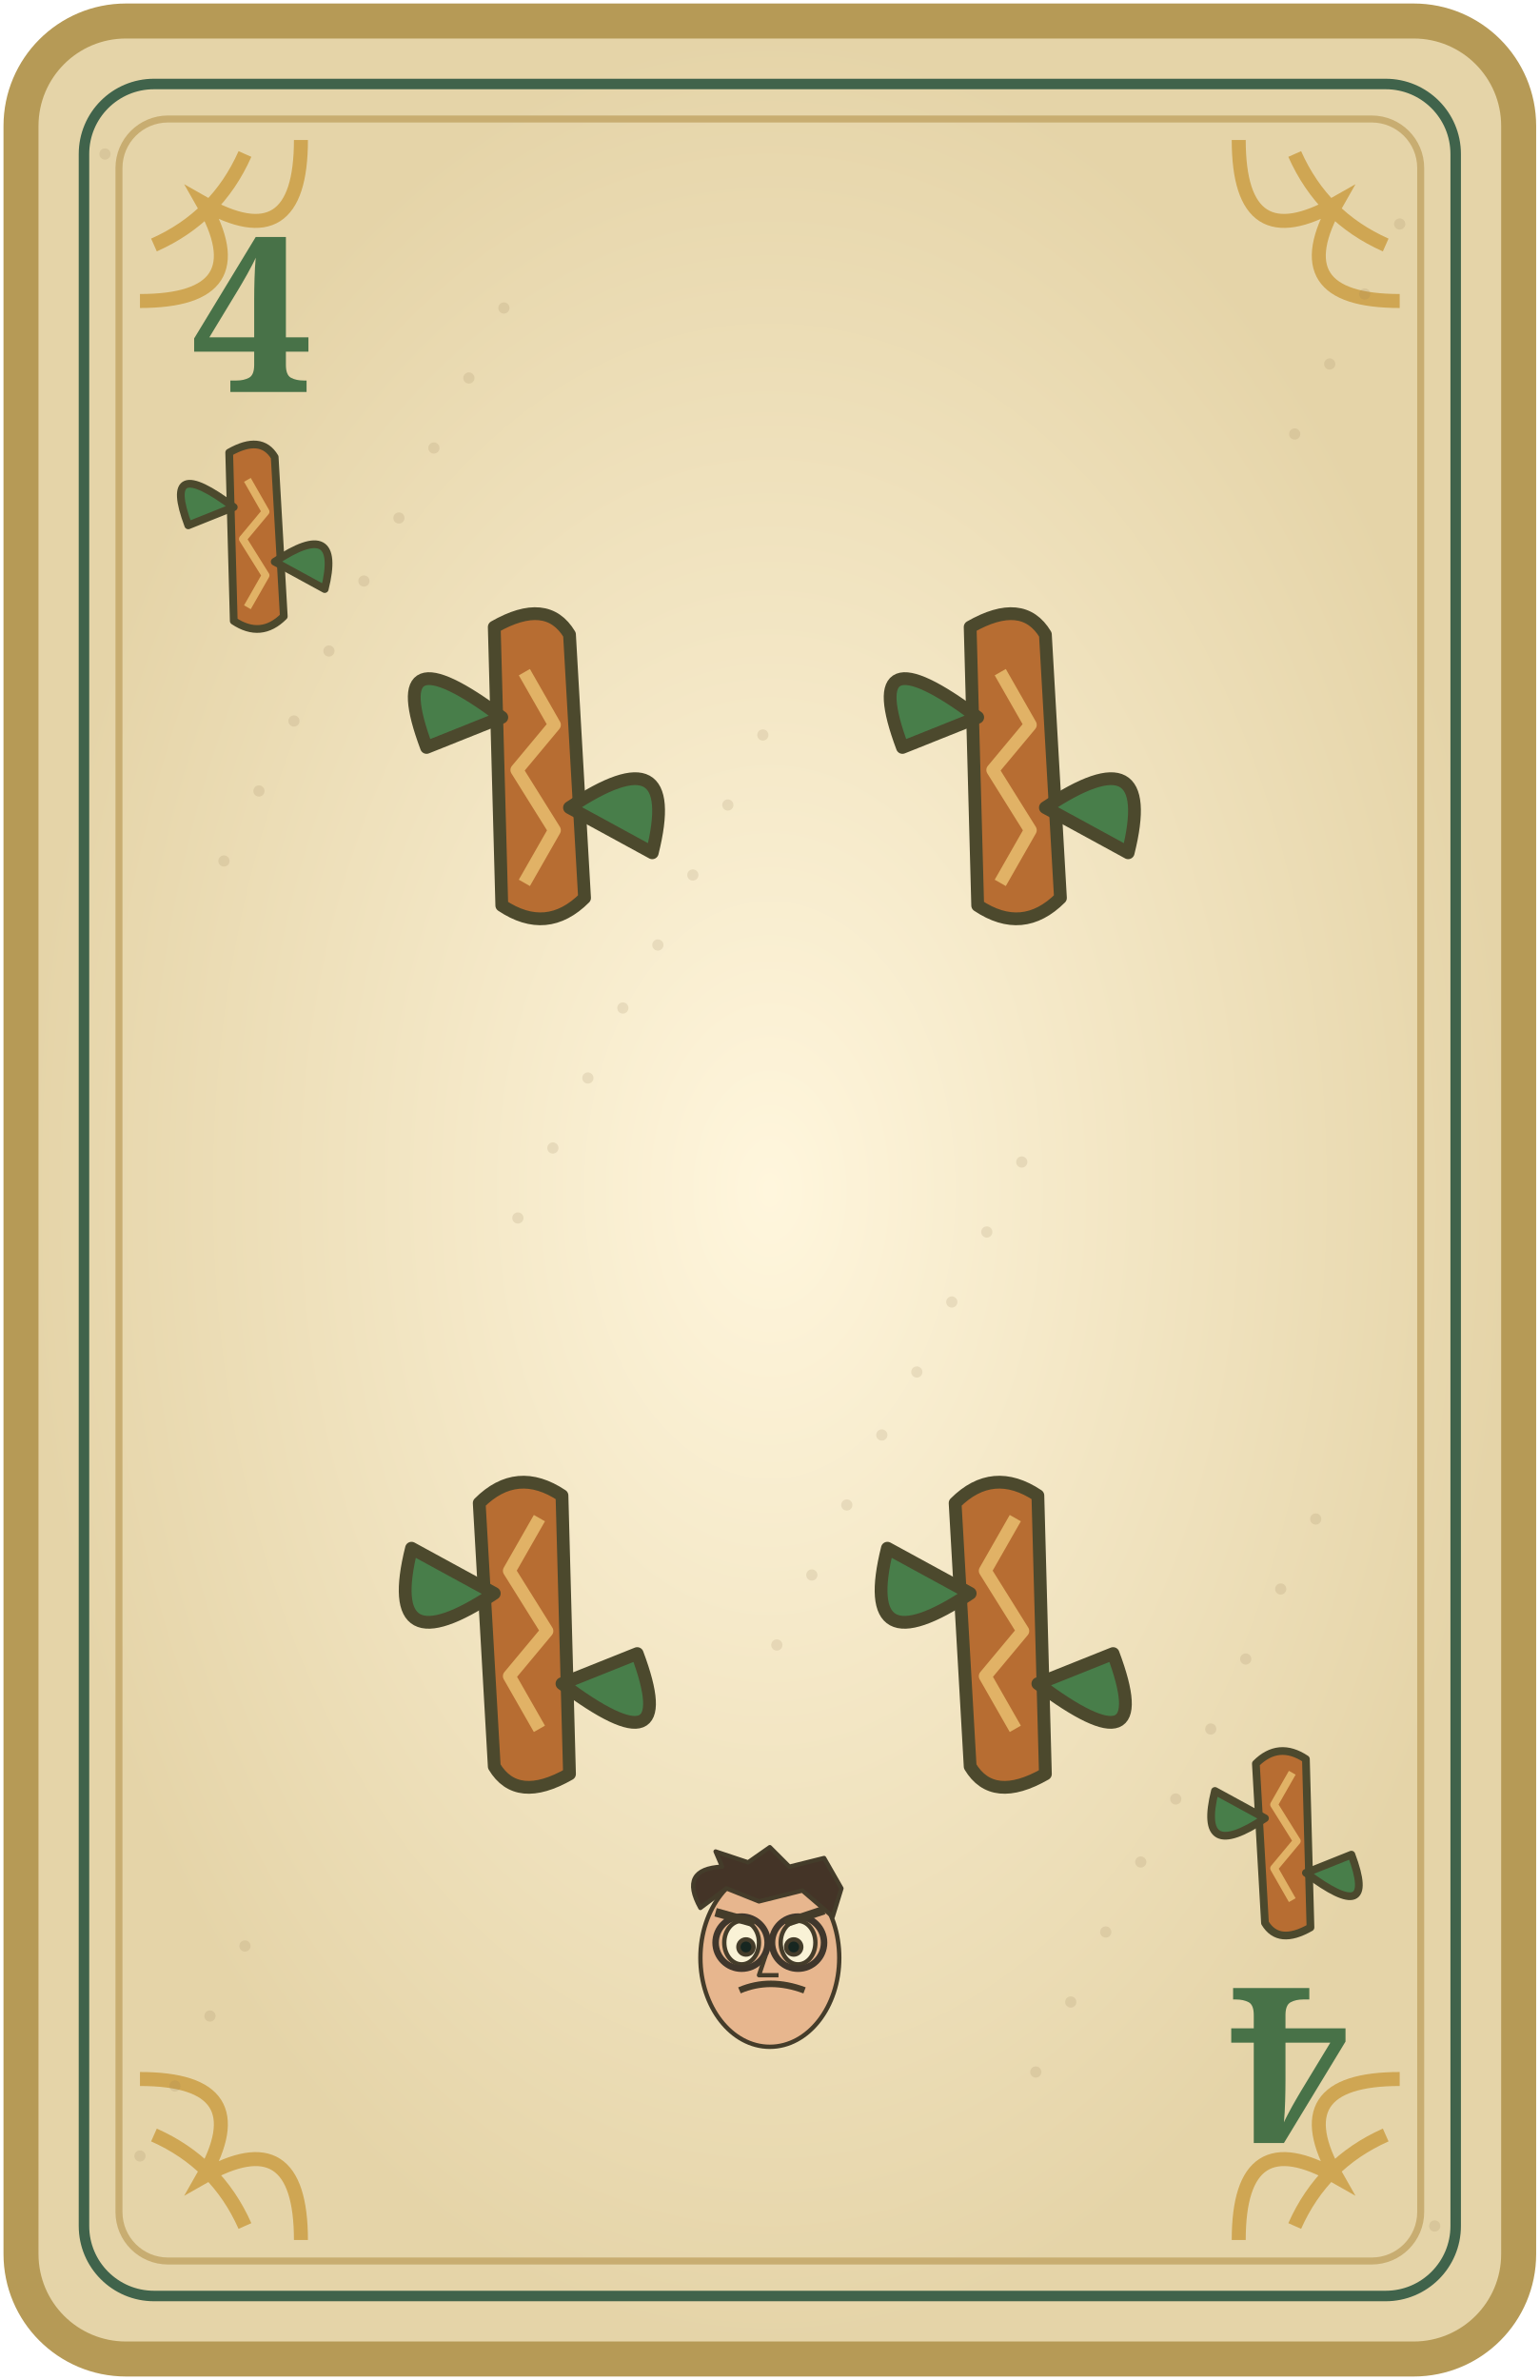
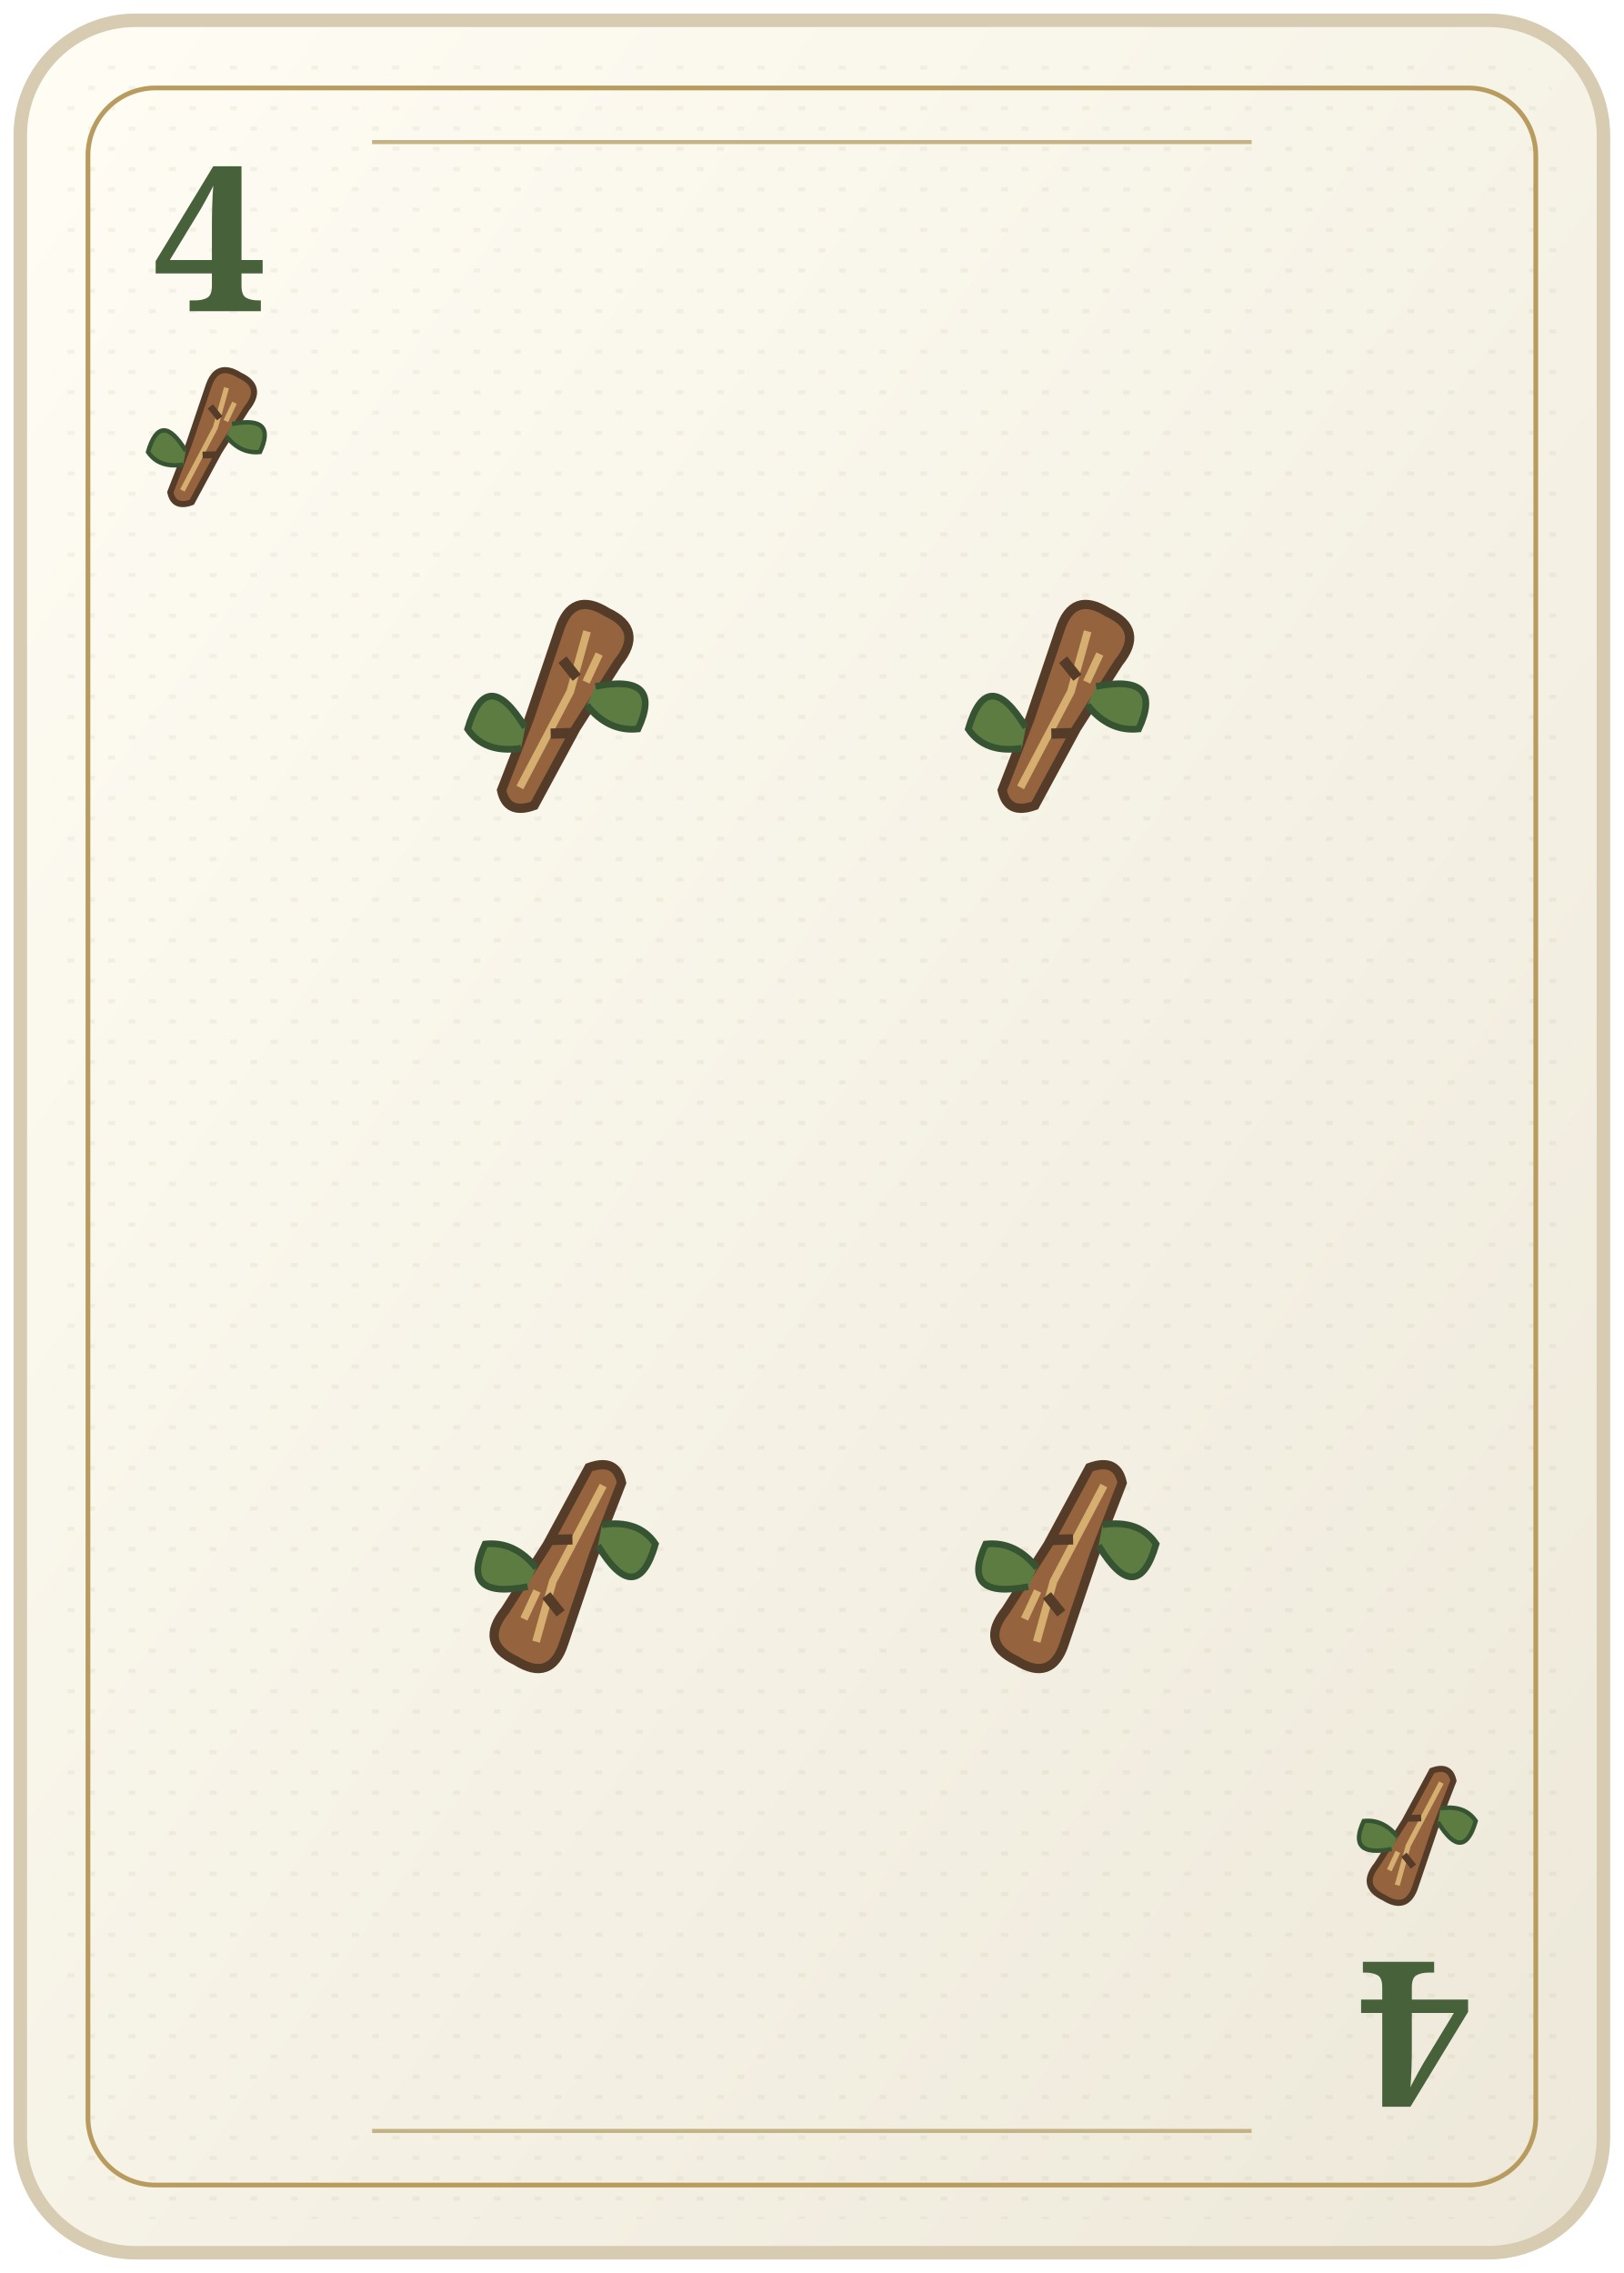
- <svg xmlns="http://www.w3.org/2000/svg" width="220" height="340" viewBox="0 0 220 340">
+ <svg xmlns="http://www.w3.org/2000/svg" width="240" height="336" viewBox="0 0 240 336">
  <defs>
-     <radialGradient id="paper">
-       <stop stop-color="#fff6dd" />
-       <stop offset="1" stop-color="#e5d4a8" />
-     </radialGradient>
-     <radialGradient id="felt">
-       <stop stop-color="#175a46" />
-       <stop offset="1" stop-color="#092f28" />
-     </radialGradient>
+     <linearGradient id="paper" x2="1" y2="1">
+       <stop stop-color="#fffdf4" />
+       <stop offset="1" stop-color="#ede8d9" />
+     </linearGradient>
+     <linearGradient id="foil" x2="1" y2="1">
+       <stop stop-color="#e6ce8b" />
+       <stop offset=".5" stop-color="#b89b5e" />
+       <stop offset="1" stop-color="#dfc583" />
+     </linearGradient>
+     <pattern id="grain" width="6" height="6" patternUnits="userSpaceOnUse">
+       <path d="M1 1h1M4 4h1" stroke="#a89570" opacity=".10" stroke-width=".6" />
+     </pattern>
+     <clipPath id="portrait">
+       <rect x="49" y="66" width="142" height="204" rx="30" />
+     </clipPath>
  </defs>
-   <rect x="3" y="3" width="214" height="334" rx="15" fill="url(#paper)" stroke="#b69a56" stroke-width="5" />
-   <rect x="12" y="12" width="196" height="316" rx="10" fill="none" stroke="#40634b" stroke-width="1.5" />
-   <rect x="17" y="17" width="186" height="306" rx="7" fill="none" stroke="#c8ad71" />
-   <path d="M0 23Q17 23 9 9Q23 17 23 0M2 15Q11 11 15 2" transform="translate(20 20) rotate(0)" fill="none" stroke="#cfa653" stroke-width="2" />
-   <path d="M0 23Q17 23 9 9Q23 17 23 0M2 15Q11 11 15 2" transform="translate(200 320) rotate(180)" fill="none" stroke="#cfa653" stroke-width="2" />
-   <path d="M0 23Q17 23 9 9Q23 17 23 0M2 15Q11 11 15 2" transform="translate(200 20) rotate(90)" fill="none" stroke="#cfa653" stroke-width="2" />
-   <path d="M0 23Q17 23 9 9Q23 17 23 0M2 15Q11 11 15 2" transform="translate(20 320) rotate(270)" fill="none" stroke="#cfa653" stroke-width="2" />
-   <circle cx="15" cy="22" r=".8" fill="#927951" opacity=".16" />
-   <circle cx="205" cy="318" r=".8" fill="#927951" opacity=".16" />
-   <circle cx="52" cy="83" r=".8" fill="#927951" opacity=".16" />
-   <circle cx="168" cy="257" r=".8" fill="#927951" opacity=".16" />
-   <circle cx="89" cy="144" r=".8" fill="#927951" opacity=".16" />
-   <circle cx="131" cy="196" r=".8" fill="#927951" opacity=".16" />
-   <circle cx="126" cy="205" r=".8" fill="#927951" opacity=".16" />
-   <circle cx="94" cy="135" r=".8" fill="#927951" opacity=".16" />
-   <circle cx="163" cy="266" r=".8" fill="#927951" opacity=".16" />
-   <circle cx="57" cy="74" r=".8" fill="#927951" opacity=".16" />
-   <circle cx="200" cy="32" r=".8" fill="#927951" opacity=".16" />
-   <circle cx="20" cy="308" r=".8" fill="#927951" opacity=".16" />
-   <circle cx="47" cy="93" r=".8" fill="#927951" opacity=".16" />
-   <circle cx="173" cy="247" r=".8" fill="#927951" opacity=".16" />
-   <circle cx="84" cy="154" r=".8" fill="#927951" opacity=".16" />
-   <circle cx="136" cy="186" r=".8" fill="#927951" opacity=".16" />
-   <circle cx="121" cy="215" r=".8" fill="#927951" opacity=".16" />
-   <circle cx="99" cy="125" r=".8" fill="#927951" opacity=".16" />
-   <circle cx="158" cy="276" r=".8" fill="#927951" opacity=".16" />
-   <circle cx="62" cy="64" r=".8" fill="#927951" opacity=".16" />
-   <circle cx="195" cy="42" r=".8" fill="#927951" opacity=".16" />
-   <circle cx="25" cy="298" r=".8" fill="#927951" opacity=".16" />
-   <circle cx="42" cy="103" r=".8" fill="#927951" opacity=".16" />
-   <circle cx="178" cy="237" r=".8" fill="#927951" opacity=".16" />
-   <circle cx="79" cy="164" r=".8" fill="#927951" opacity=".16" />
-   <circle cx="141" cy="176" r=".8" fill="#927951" opacity=".16" />
-   <circle cx="116" cy="225" r=".8" fill="#927951" opacity=".16" />
-   <circle cx="104" cy="115" r=".8" fill="#927951" opacity=".16" />
-   <circle cx="153" cy="286" r=".8" fill="#927951" opacity=".16" />
-   <circle cx="67" cy="54" r=".8" fill="#927951" opacity=".16" />
-   <circle cx="190" cy="52" r=".8" fill="#927951" opacity=".16" />
-   <circle cx="30" cy="288" r=".8" fill="#927951" opacity=".16" />
-   <circle cx="37" cy="113" r=".8" fill="#927951" opacity=".16" />
-   <circle cx="183" cy="227" r=".8" fill="#927951" opacity=".16" />
-   <circle cx="74" cy="174" r=".8" fill="#927951" opacity=".16" />
-   <circle cx="146" cy="166" r=".8" fill="#927951" opacity=".16" />
-   <circle cx="111" cy="235" r=".8" fill="#927951" opacity=".16" />
-   <circle cx="109" cy="105" r=".8" fill="#927951" opacity=".16" />
-   <circle cx="148" cy="296" r=".8" fill="#927951" opacity=".16" />
-   <circle cx="72" cy="44" r=".8" fill="#927951" opacity=".16" />
-   <circle cx="185" cy="62" r=".8" fill="#927951" opacity=".16" />
-   <circle cx="35" cy="278" r=".8" fill="#927951" opacity=".16" />
-   <circle cx="32" cy="123" r=".8" fill="#927951" opacity=".16" />
-   <circle cx="188" cy="217" r=".8" fill="#927951" opacity=".16" />
-   <g fill="#487248" font-family="Georgia,serif" font-weight="bold" text-anchor="middle">
-     <text x="36" y="56" font-size="31">4</text>
-     <g transform="translate(36 77) rotate(0) scale(0.65)" stroke="#4c492d" stroke-width="1.7" stroke-linejoin="round">
-       <path d="M-5-19Q2-23 5-18L7 17Q2 22-4 18Z" fill="#b76d32" />
-       <path d="M-1-13 3-6 -2 0 3 8 -1 15" fill="none" stroke="#e1b266" />
-       <path d="M-4-7Q-20-19-14-3ZM5 5Q20-5 16 11Z" fill="#487e4a" />
+   <rect x="3" y="3" width="234" height="330" rx="17" fill="url(#paper)" stroke="#d7cbb1" stroke-width="2" />
+   <rect x="8" y="8" width="224" height="320" rx="13" fill="url(#grain)" />
+   <rect x="13" y="13" width="214" height="310" rx="10" fill="none" stroke="#b89b5e" stroke-width=".7" />
+   <path d="M55 21H185M55 315H185" stroke="#c4b385" stroke-width=".6" />
+   <text x="31" y="46" fill="#47623a" text-anchor="middle" font-family="Georgia,serif" font-size="30" font-weight="bold">4</text>
+   <g data-suit="BASTONI" transform="translate(31 65) rotate(0) scale(0.5)">
+     <g transform="rotate(25)">
+       <path d="M-4 19-5 4-7-14Q-8-22 0-21Q8-21 6-13L4 2 3 19Q-1 23-4 19Z" fill="#95643e" stroke="#543c29" stroke-width="1.8" />
+       <path d="M-2-16 0-4-1 17M2-13 2-7" fill="none" stroke="#d6ae70" stroke-width="1.5" />
+       <path d="M4-7Q15-15 15-3Q10 0 4-3M-5 6Q-17-2-15 11Q-10 14-4 10" fill="#5c7c42" stroke="#365332" stroke-width="1.3" />
+       <path d="M-4-9 0-7M0 5 4 3" stroke="#543c29" stroke-width="2" />
    </g>
-     <g transform="rotate(180 110 170)">
-       <text x="36" y="56" font-size="31">4</text>
-       <g transform="translate(36 77) rotate(0) scale(0.65)" stroke="#4c492d" stroke-width="1.7" stroke-linejoin="round">
-         <path d="M-5-19Q2-23 5-18L7 17Q2 22-4 18Z" fill="#b76d32" />
-         <path d="M-1-13 3-6 -2 0 3 8 -1 15" fill="none" stroke="#e1b266" />
-         <path d="M-4-7Q-20-19-14-3ZM5 5Q20-5 16 11Z" fill="#487e4a" />
+   </g>
+   <g transform="rotate(180 120 168)">
+     <text x="31" y="46" fill="#47623a" text-anchor="middle" font-family="Georgia,serif" font-size="30" font-weight="bold">4</text>
+     <g data-suit="BASTONI" transform="translate(31 65) rotate(0) scale(0.5)">
+       <g transform="rotate(25)">
+         <path d="M-4 19-5 4-7-14Q-8-22 0-21Q8-21 6-13L4 2 3 19Q-1 23-4 19Z" fill="#95643e" stroke="#543c29" stroke-width="1.8" />
+         <path d="M-2-16 0-4-1 17M2-13 2-7" fill="none" stroke="#d6ae70" stroke-width="1.5" />
+         <path d="M4-7Q15-15 15-3Q10 0 4-3M-5 6Q-17-2-15 11Q-10 14-4 10" fill="#5c7c42" stroke="#365332" stroke-width="1.3" />
+         <path d="M-4-9 0-7M0 5 4 3" stroke="#543c29" stroke-width="2" />
      </g>
    </g>
  </g>
-   <g transform="translate(76 110) rotate(0) scale(1.075)" stroke="#4c492d" stroke-width="1.7" stroke-linejoin="round">
-     <path d="M-5-19Q2-23 5-18L7 17Q2 22-4 18Z" fill="#b76d32" />
-     <path d="M-1-13 3-6 -2 0 3 8 -1 15" fill="none" stroke="#e1b266" />
-     <path d="M-4-7Q-20-19-14-3ZM5 5Q20-5 16 11Z" fill="#487e4a" />
+   <g data-suit="BASTONI" transform="translate(83 105) rotate(0) scale(0.7608696)">
+     <g transform="rotate(25)">
+       <path d="M-4 19-5 4-7-14Q-8-22 0-21Q8-21 6-13L4 2 3 19Q-1 23-4 19Z" fill="#95643e" stroke="#543c29" stroke-width="1.8" />
+       <path d="M-2-16 0-4-1 17M2-13 2-7" fill="none" stroke="#d6ae70" stroke-width="1.5" />
+       <path d="M4-7Q15-15 15-3Q10 0 4-3M-5 6Q-17-2-15 11Q-10 14-4 10" fill="#5c7c42" stroke="#365332" stroke-width="1.3" />
+       <path d="M-4-9 0-7M0 5 4 3" stroke="#543c29" stroke-width="2" />
+     </g>
  </g>
-   <g transform="translate(144 110) rotate(0) scale(1.075)" stroke="#4c492d" stroke-width="1.7" stroke-linejoin="round">
-     <path d="M-5-19Q2-23 5-18L7 17Q2 22-4 18Z" fill="#b76d32" />
-     <path d="M-1-13 3-6 -2 0 3 8 -1 15" fill="none" stroke="#e1b266" />
-     <path d="M-4-7Q-20-19-14-3ZM5 5Q20-5 16 11Z" fill="#487e4a" />
+   <g data-suit="BASTONI" transform="translate(157 105) rotate(0) scale(0.7608696)">
+     <g transform="rotate(25)">
+       <path d="M-4 19-5 4-7-14Q-8-22 0-21Q8-21 6-13L4 2 3 19Q-1 23-4 19Z" fill="#95643e" stroke="#543c29" stroke-width="1.8" />
+       <path d="M-2-16 0-4-1 17M2-13 2-7" fill="none" stroke="#d6ae70" stroke-width="1.5" />
+       <path d="M4-7Q15-15 15-3Q10 0 4-3M-5 6Q-17-2-15 11Q-10 14-4 10" fill="#5c7c42" stroke="#365332" stroke-width="1.3" />
+       <path d="M-4-9 0-7M0 5 4 3" stroke="#543c29" stroke-width="2" />
+     </g>
  </g>
-   <g transform="translate(76 233) rotate(180) scale(1.075)" stroke="#4c492d" stroke-width="1.7" stroke-linejoin="round">
-     <path d="M-5-19Q2-23 5-18L7 17Q2 22-4 18Z" fill="#b76d32" />
-     <path d="M-1-13 3-6 -2 0 3 8 -1 15" fill="none" stroke="#e1b266" />
-     <path d="M-4-7Q-20-19-14-3ZM5 5Q20-5 16 11Z" fill="#487e4a" />
+   <g data-suit="BASTONI" transform="translate(83 231) rotate(180) scale(0.7608696)">
+     <g transform="rotate(25)">
+       <path d="M-4 19-5 4-7-14Q-8-22 0-21Q8-21 6-13L4 2 3 19Q-1 23-4 19Z" fill="#95643e" stroke="#543c29" stroke-width="1.8" />
+       <path d="M-2-16 0-4-1 17M2-13 2-7" fill="none" stroke="#d6ae70" stroke-width="1.5" />
+       <path d="M4-7Q15-15 15-3Q10 0 4-3M-5 6Q-17-2-15 11Q-10 14-4 10" fill="#5c7c42" stroke="#365332" stroke-width="1.3" />
+       <path d="M-4-9 0-7M0 5 4 3" stroke="#543c29" stroke-width="2" />
+     </g>
  </g>
-   <g transform="translate(144 233) rotate(180) scale(1.075)" stroke="#4c492d" stroke-width="1.7" stroke-linejoin="round">
-     <path d="M-5-19Q2-23 5-18L7 17Q2 22-4 18Z" fill="#b76d32" />
-     <path d="M-1-13 3-6 -2 0 3 8 -1 15" fill="none" stroke="#e1b266" />
-     <path d="M-4-7Q-20-19-14-3ZM5 5Q20-5 16 11Z" fill="#487e4a" />
-   </g>
-   <g transform="translate(110 280) scale(0.31)" stroke="#443c2a" stroke-width="2" stroke-linejoin="round">
-     <ellipse cy="-1" rx="32" ry="41" fill="#e7b68e" />
-     <path d="M-32-24Q-42-42-22-43L-25-50 -10-45 0-52 9-43 25-47 33-33 29-20 15-32 -5-27 -20-33Z" fill="#443427" />
-     <ellipse cx="-13" cy="-8" rx="8" ry="10" fill="#f9f2d6" />
-     <ellipse cx="13" cy="-8" rx="8" ry="10" fill="#f9f2d6" />
-     <circle cx="-11" cy="-6" r="3.5" fill="#172620" />
-     <circle cx="11" cy="-6" r="3.5" fill="#172620" />
-     <g fill="none" stroke="#40372c" stroke-width="3">
-       <circle cx="-13" cy="-8" r="12" />
-       <circle cx="13" cy="-8" r="12" />
-       <path d="M-1-8H1" />
+   <g data-suit="BASTONI" transform="translate(157 231) rotate(180) scale(0.7608696)">
+     <g transform="rotate(25)">
+       <path d="M-4 19-5 4-7-14Q-8-22 0-21Q8-21 6-13L4 2 3 19Q-1 23-4 19Z" fill="#95643e" stroke="#543c29" stroke-width="1.8" />
+       <path d="M-2-16 0-4-1 17M2-13 2-7" fill="none" stroke="#d6ae70" stroke-width="1.5" />
+       <path d="M4-7Q15-15 15-3Q10 0 4-3M-5 6Q-17-2-15 11Q-10 14-4 10" fill="#5c7c42" stroke="#365332" stroke-width="1.3" />
+       <path d="M-4-9 0-7M0 5 4 3" stroke="#543c29" stroke-width="2" />
    </g>
-     <path d="M-25-22 -7-17M7-17 25-23" stroke-width="4" />
-     <path d="M-2-2 -5 7 4 7" fill="none" />
-     <path d="M-14 14Q0 8 16 14" fill="none" stroke-width="3" />
  </g>
</svg>
